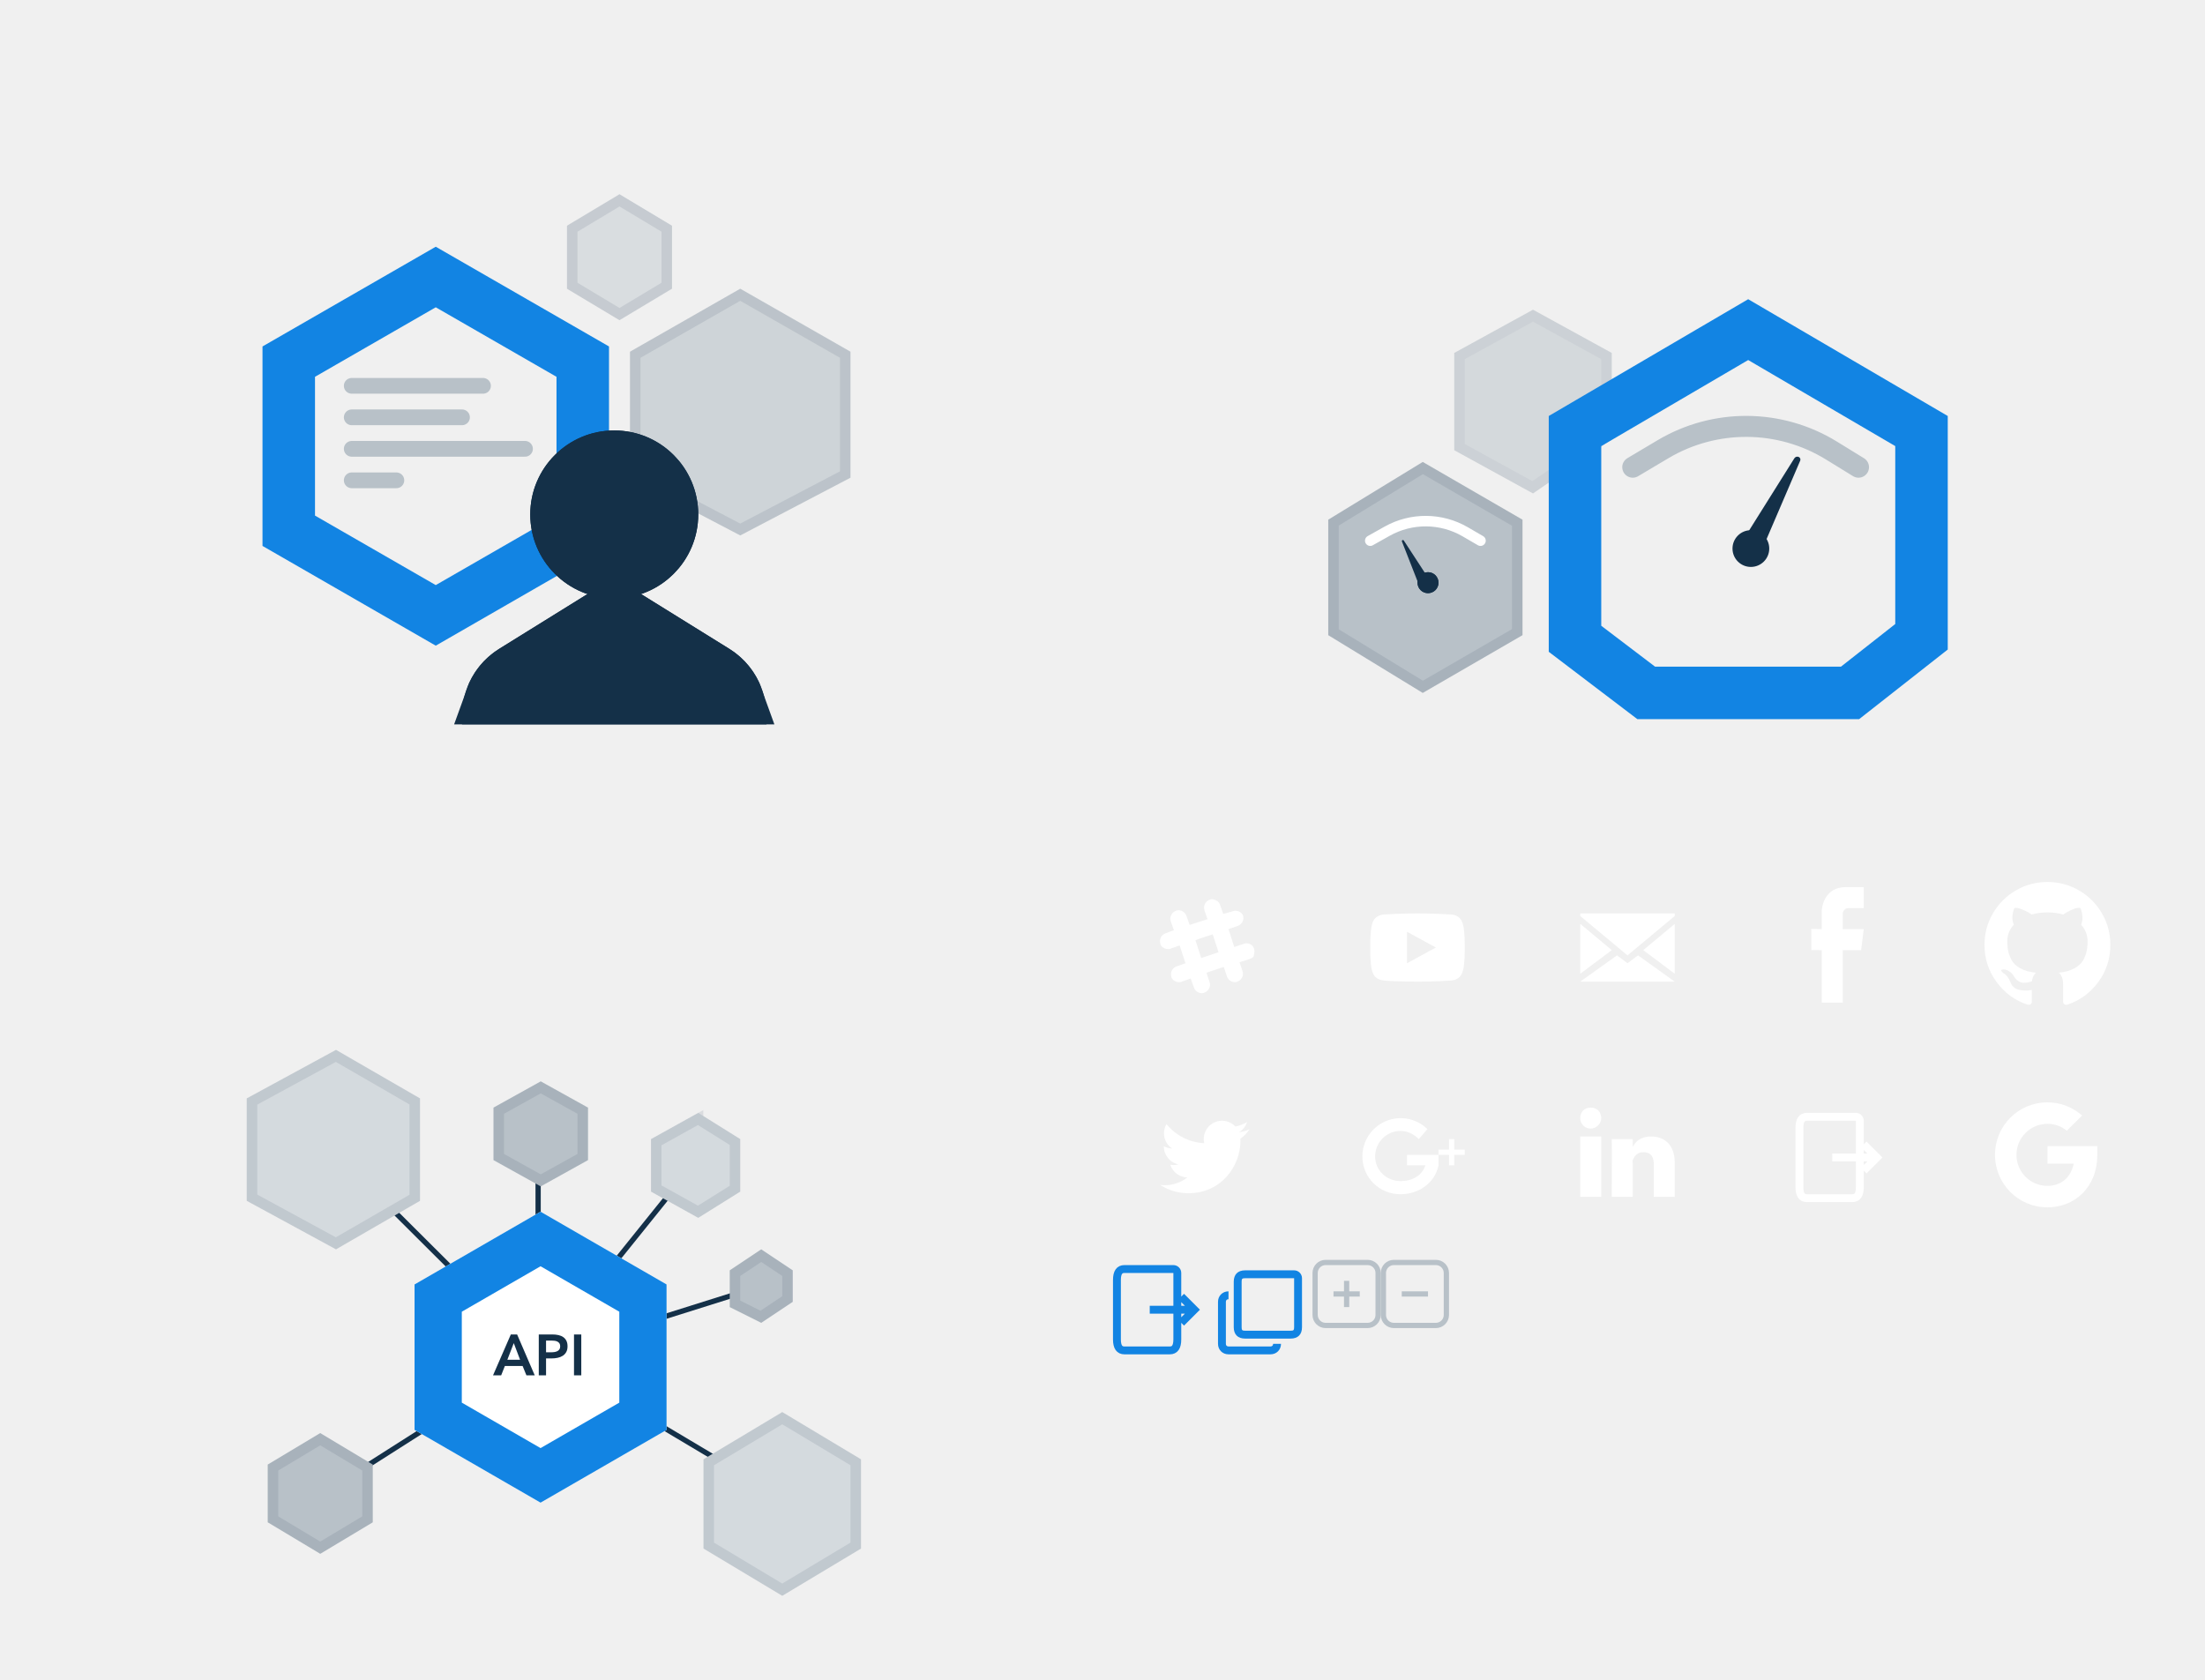
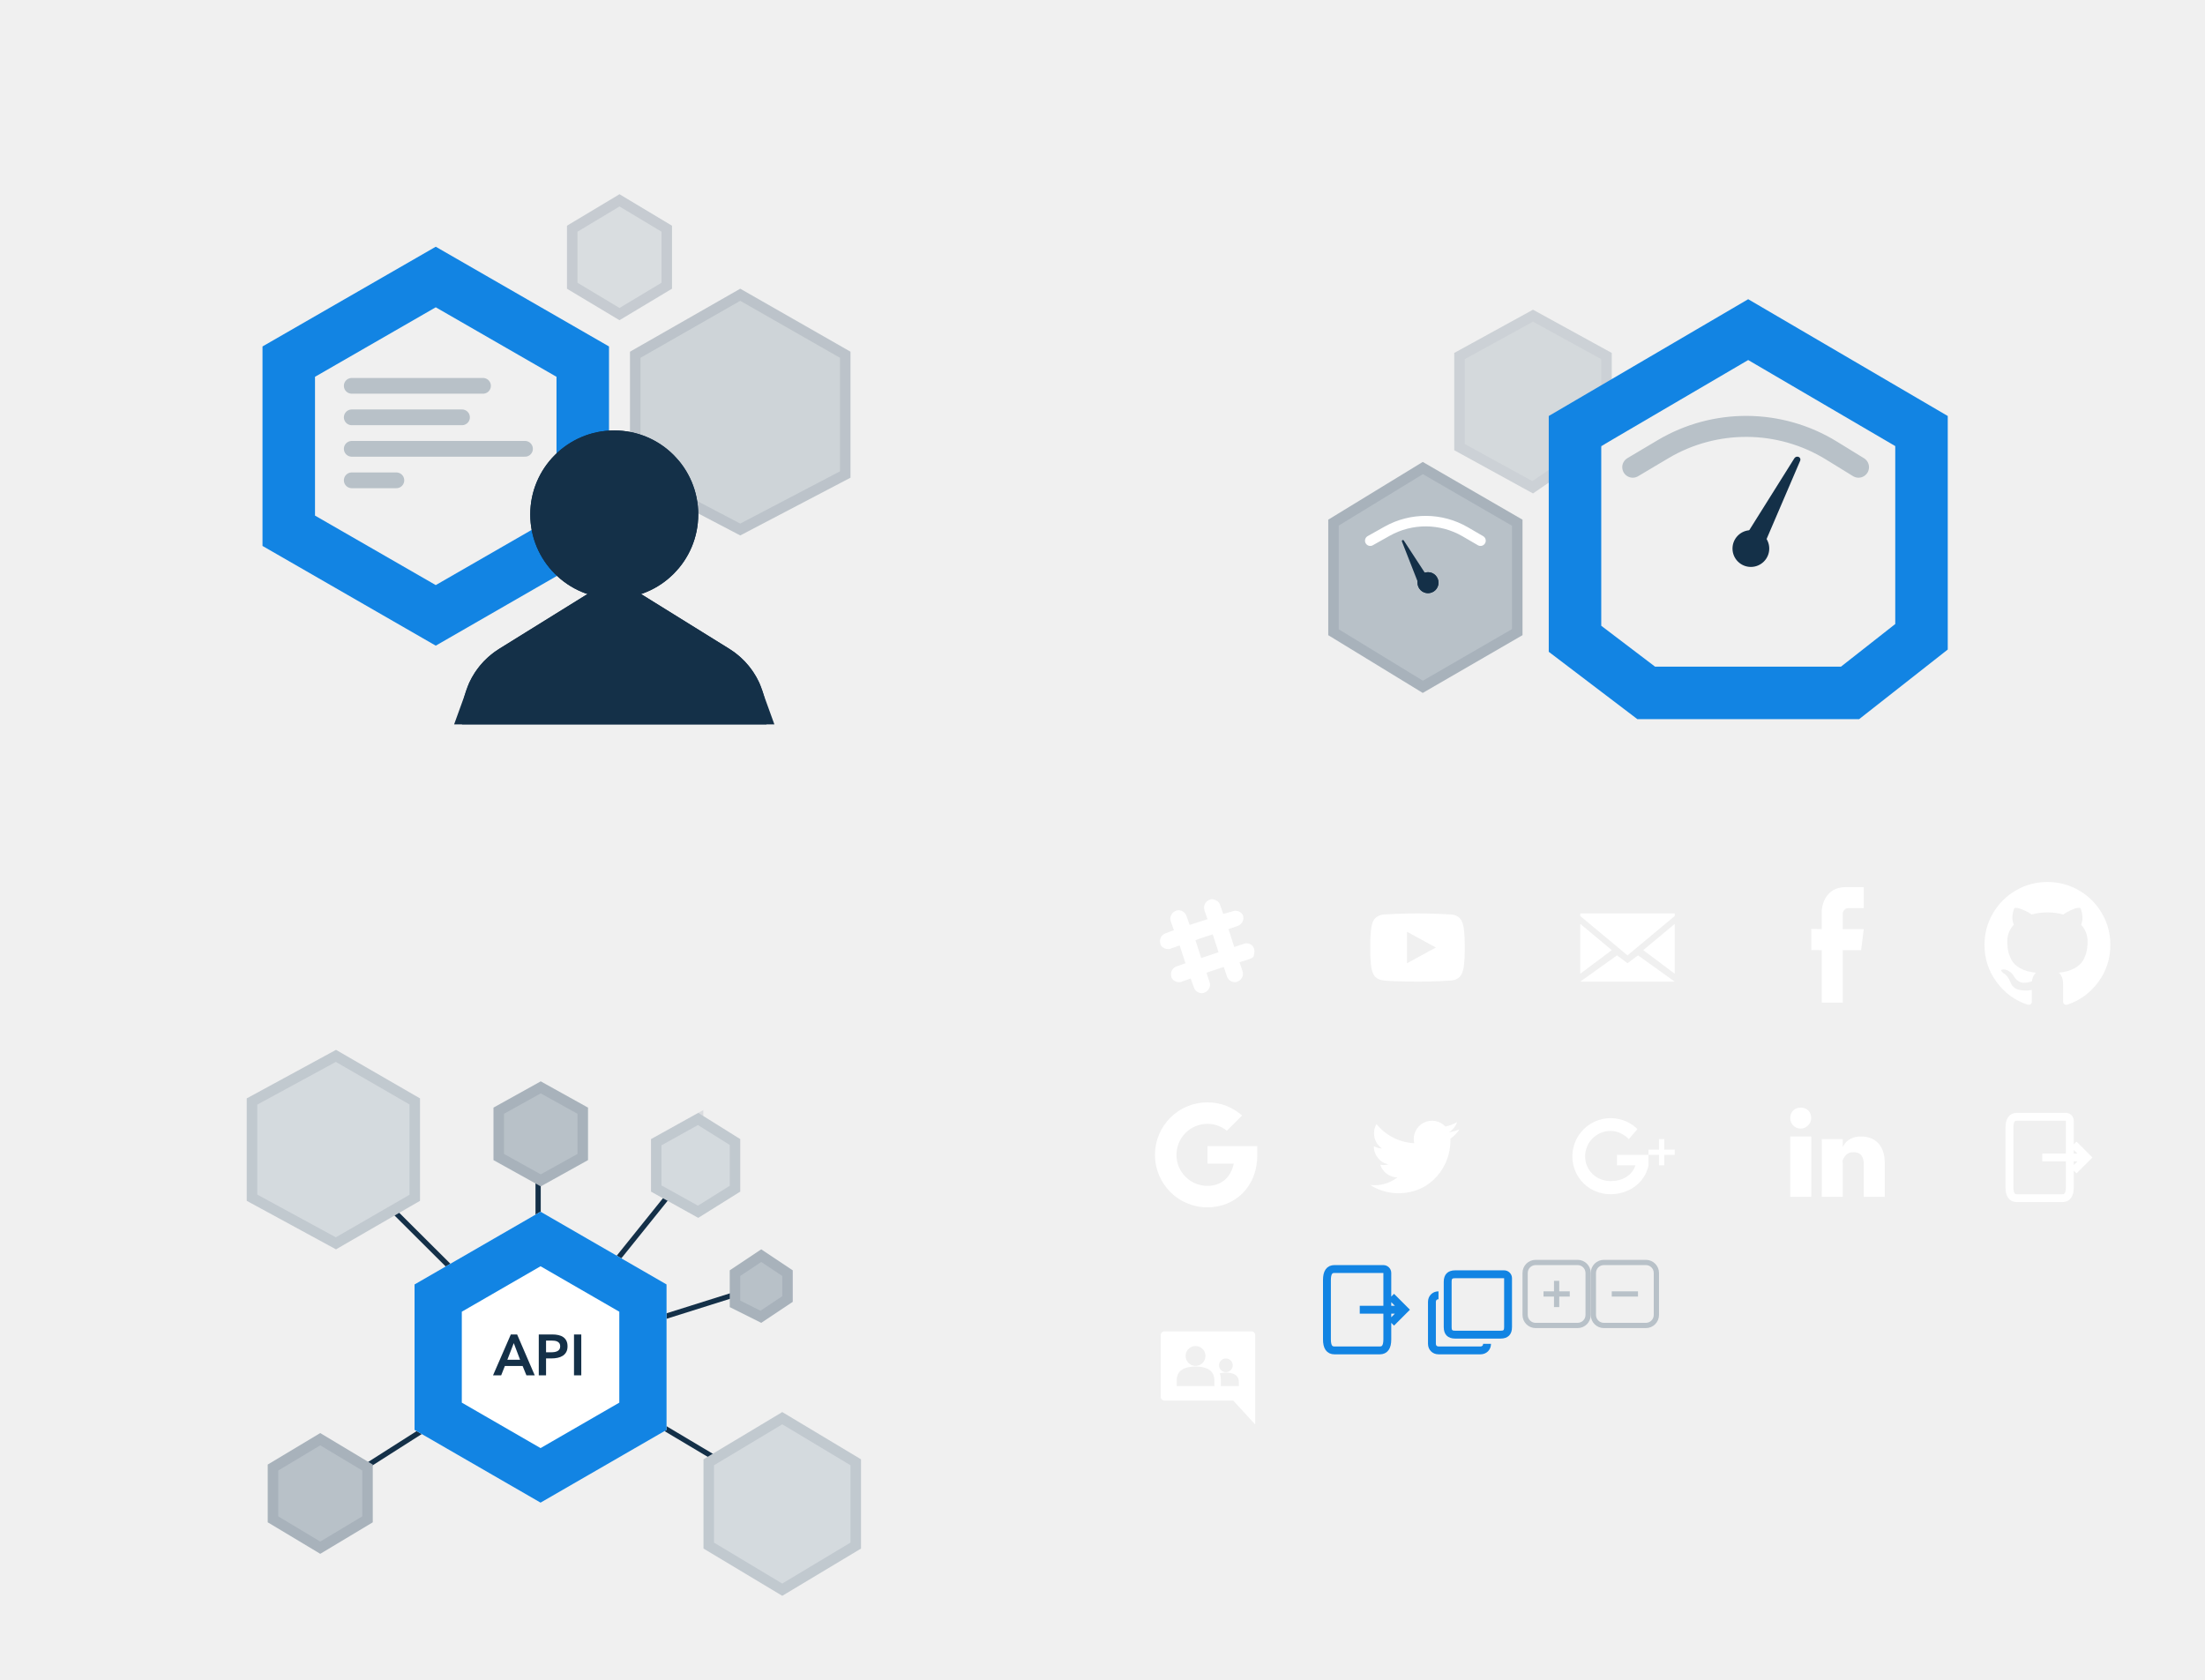
<svg xmlns="http://www.w3.org/2000/svg" xmlns:xlink="http://www.w3.org/1999/xlink" width="420" height="320" viewBox="0 0 420 320">
  <svg width="210" height="160" viewBox="0 0 210 160" id="admin-console">
    <defs>
      <path id="aa" d="M68 0l10 6v12l-10 6-10-6V6z" />
      <path id="ab" d="M91 18l21 12v24L91 65 70 54V30z" />
      <path id="ac" d="M70.164 74.964L88.91 86.6A15 15 0 0 1 96 99.344V101H38v-1.656A15 15 0 0 1 45.09 86.6l18.746-11.636a6 6 0 0 1 6.328 0z" />
      <path id="ad" d="M67 77c8.837 0 16-7.163 16-16s-7.163-16-16-16-16 7.163-16 16 7.163 16 16 16z" />
    </defs>
    <g fill="none" fill-rule="evenodd">
      <path stroke="#1284E3" stroke-width="10" d="M83 52.77L55 68.89v32.22l28 16.12 28-16.12V68.89L83 52.77z" />
      <g transform="translate(50 37)">
        <use fill="#B8C1C8" fill-opacity=".4" xlink:href="#aa" />
        <path stroke="#143048" stroke-opacity=".1" stroke-width="2" d="M68 1.166l-9 5.4v10.868l9 5.4 9-5.4V6.566l-9-5.4z" />
      </g>
      <g transform="translate(50 37)">
        <use fill="#B8C1C8" fill-opacity=".6" xlink:href="#ab" />
        <path stroke="#143048" stroke-opacity=".1" stroke-width="2" d="M91 19.152L71 30.58v22.815L91 63.87l20-10.476V30.58L91 19.152z" />
      </g>
      <g transform="translate(50 37)">
        <use fill="#143048" xlink:href="#ac" />
        <path stroke="#143048" stroke-width="10" d="M43.576 96h46.848a10 10 0 0 0-4.15-5.152L67.527 79.212a1 1 0 0 0-1.054 0L47.726 90.848A10 10 0 0 0 43.576 96z" />
      </g>
      <g transform="translate(50 37)">
        <use fill="#143048" xlink:href="#ad" />
        <path stroke="#143048" stroke-width="10" d="M67 72c6.075 0 11-4.925 11-11s-4.925-11-11-11-11 4.925-11 11 4.925 11 11 11z" />
      </g>
      <path d="M67 73.5h25m-25 6h21m-21 12h8.5m-8.5-6h33" stroke="#B8C1C8" stroke-linecap="round" stroke-width="3" />
    </g>
  </svg>
  <svg width="210" height="160" viewBox="0 0 210 160" id="api-console" y="160">
    <defs>
      <path id="ba" d="M55.963 30.829l24 13.856v27.713l-24 13.856-24-13.856V44.685z" />
      <path id="bb" d="M17 0l16 9.243v19.514L17 38 0 28.757V9.243z" />
      <path id="bc" d="M102 69l15 9v17l-15 9-15-9V78z" />
      <path id="bd" d="M14 73l10 6v11l-10 6-10-6V79z" />
      <path id="be" d="M56 6l9 5v10l-9 5-9-5V11z" />
      <path id="bf" d="M86 12l8 5v10l-8 5-9-5V17z" />
      <path id="bg" d="M98 38l6 4v6l-6 4-6-3v-7z" />
    </defs>
    <g fill="none" fill-rule="evenodd">
      <path stroke="#143048" stroke-linecap="square" d="M61.172 124.798l41.557-26.465m.001 0l42.745-13.457M103 98l47 28m-47.5-28V53m.23 45.333l-39.975-39.84m39.975 39.84l29.288-36.413" />
      <g transform="translate(47 40)">
        <use fill="#FFF" xlink:href="#ba" />
        <path stroke="#1284E3" stroke-width="9" d="M55.963 36.025l-19.5 11.258V69.8l19.5 11.258 19.5-11.258V47.283l-19.5-11.258z" />
      </g>
      <g transform="translate(47 40)">
        <use fill="#D4DADE" xlink:href="#bb" />
        <path stroke="#143048" stroke-opacity=".1" stroke-width="2" d="M16.985 1.146L1 9.838v18.324l15.985 8.692L32 28.18V9.82L16.985 1.146z" />
      </g>
      <g transform="translate(47 40)">
        <use fill="#D4DADE" xlink:href="#bc" />
        <path stroke="#143048" stroke-opacity=".1" stroke-width="2" d="M102 70.166l-14 8.4v15.868l14 8.4 14-8.4V78.566l-14-8.4z" />
      </g>
      <g transform="translate(47 40)">
        <use fill="#B8C1C8" xlink:href="#bd" />
        <path stroke="#143048" stroke-opacity=".1" stroke-width="2" d="M14 74.166l-9 5.4v9.868l9 5.4 9-5.4v-9.868l-9-5.4z" />
      </g>
      <g transform="translate(47 40)">
        <use fill="#B8C1C8" xlink:href="#be" />
        <path stroke="#143048" stroke-opacity=".1" stroke-width="2" d="M56 7.144l-8 4.444v8.824l8 4.444 8-4.444v-8.824l-8-4.444z" />
      </g>
      <g transform="translate(47 40)">
        <use fill="#D4DADE" xlink:href="#bf" />
        <path stroke="#143048" stroke-opacity=".1" stroke-width="2" d="M85.97 13.16L78 17.589v8.824l7.97 4.427L93 26.446v-8.892l-7.03-4.393z" />
      </g>
      <g transform="translate(47 40)">
        <use fill="#B8C1C8" xlink:href="#bg" />
        <path stroke="#143048" stroke-opacity=".1" stroke-width="2" d="M98 39.202l-5 3.333v5.847l4.928 2.464L103 47.465v-4.93l-5-3.333z" />
      </g>
      <path fill="#143048" d="M97.3 94.212h1.199l3.355 7.788h-1.584l-.726-1.782h-3.377L95.463 102h-1.551l3.388-7.788zm1.76 4.818l-1.199-3.168-1.221 3.168h2.42zm3.564-4.818h2.541c.447 0 .85.04 1.21.121.36.08.667.213.924.396.257.183.455.418.594.704.14.286.209.63.209 1.034 0 .433-.08.796-.242 1.089-.161.293-.38.53-.654.71a2.87 2.87 0 0 1-.963.39c-.367.08-.755.121-1.166.121h-1.067V102h-1.386v-7.788zm2.354 3.399c.227 0 .444-.016.649-.05.205-.033.389-.091.55-.176.161-.084.29-.2.385-.346.095-.147.143-.337.143-.572 0-.227-.048-.412-.143-.555a.988.988 0 0 0-.38-.336 1.625 1.625 0 0 0-.538-.16 4.92 4.92 0 0 0-.622-.038h-1.012v2.233h.968zm4.356-3.399h1.386V102h-1.386v-7.788z" />
    </g>
  </svg>
-   <svg width="13" height="13" viewBox="0 0 13 13" id="close" x="263" y="240">
+   <svg width="13" height="13" viewBox="0 0 13 13" id="close" x="303" y="240">
    <g fill="none" fill-rule="evenodd" stroke="#B8C1C8">
      <rect width="12" height="12" x=".5" y=".5" rx="2" />
      <path d="M4 6.5h5" />
    </g>
  </svg>
-   <svg width="20" height="20" viewBox="0 0 20 20" id="copy" x="230" y="240">
+   <svg width="20" height="20" viewBox="0 0 20 20" id="copy" x="270" y="240">
    <g fill="#1284E3">
      <path d="M4 6v1.5c-.312 0-.5.188-.5.5v8c0 .312.188.5.5.5h8c.312 0 .5-.188.5-.5H14c0 1.14-.86 2-2 2H4c-1.14 0-2-.86-2-2V8c0-1.14.86-2 2-2z" />
      <path d="M16.5 3.5H7.167c-.562 0-.667.105-.667.667v8.666c0 .563.104.667.667.667h8.666c.563 0 .667-.104.667-.667V3.5zm1.5 9.333C18 14.224 17.224 15 15.833 15H7.167C5.776 15 5 14.224 5 12.833V4.167C5 2.777 5.776 2 7.167 2H16.5A1.5 1.5 0 0 1 18 3.5v9.333z" />
    </g>
  </svg>
  <svg width="210" height="160" viewBox="0 0 210 160" id="dashboard" x="210">
    <defs>
      <path id="ea" d="M0 33V11L18 0l19 11v22L18 44z" />
      <circle id="eb" cx="19" cy="23" r="2" />
      <path id="ec" d="M0 26.765V8.235L15 0l15 8.235v16.47L15 35z" />
    </defs>
    <g fill="none" fill-rule="evenodd">
      <g transform="translate(43 88)">
        <use fill="#B8C1C8" xlink:href="#ea" />
        <path stroke="#143048" stroke-opacity=".1" stroke-width="2" d="M1 32.44l17.014 10.396L36 32.423V11.577L18.014 1.164 1 11.56v20.878z" />
      </g>
      <path fill="#143048" d="M60.108 111l-3.074-7.85a.2.2 0 0 1 .354-.182L62 110.034l-1.892.966z" />
      <path stroke="#FFF" stroke-linecap="round" stroke-width="2" d="M51 103l3.209-1.802a15 15 0 0 1 14.886.112L72 103" />
      <g transform="translate(43 88)">
        <use fill="#143048" xlink:href="#eb" />
        <circle cx="19" cy="23" r="1" stroke="#143048" stroke-width="2" />
      </g>
      <g transform="translate(67 59)" opacity=".5">
        <use fill="#B8C1C8" xlink:href="#ec" />
        <path stroke="#143048" stroke-opacity=".1" stroke-width="2" d="M1 26.173l13.942 7.654L29 24.18V8.827L15 1.141 1 8.827v17.346z" />
      </g>
      <g transform="translate(85 57)">
        <path fill="#143048" d="M37 45.904l9.783-15.601a.665.665 0 0 1 .813-.263.546.546 0 0 1 .297.721L40.5 48 37 45.904z" />
        <path stroke="#B8C1C8" stroke-linecap="round" stroke-width="4" d="M16 32l5.76-3.423a31 31 0 0 1 32.084.25L59 32" />
        <circle cx="38.5" cy="47.5" r="3.5" fill="#143048" />
        <path stroke="#1284E3" stroke-width="10" d="M18.567 75h38.821L71 64.307V25.113L37.987 5.793 5 25.114v39.573L18.567 75z" />
      </g>
    </g>
  </svg>
  <svg width="40" height="40" viewBox="0 0 40 40" id="email" x="290" y="160">
    <path fill="#FFF" fill-rule="evenodd" d="M11 14h18v13H11V14zm11 8l7 5v-1.5L23 21l6-5v-1.5L20 22l-9-7.5V16l6 5-6 4.5V27l7-5 2 1.5 2-1.5z" />
  </svg>
  <svg width="40" height="40" viewBox="0 0 40 40" id="facebook" x="330" y="160">
    <path fill="#FFF" fill-rule="nonzero" d="M17 13.5V17l-2-.048v4.04L17 21v10h4V21h3.5l.5-4h-4v-3c0-.413.464-1 1-1h3V9h-3.484C17.5 9 17 12.896 17 13.5z" />
  </svg>
  <svg width="40" height="40" viewBox="0 0 40 40" id="github" x="370" y="160">
    <path fill="#FFF" d="M30.367 13.99a11.935 11.935 0 0 0-4.362-4.362c-1.837-1.072-3.842-1.608-6.018-1.608-2.174 0-4.18.536-6.017 1.608a11.934 11.934 0 0 0-4.362 4.362C8.536 15.827 8 17.833 8 20.007c0 2.612.762 4.961 2.287 7.047 1.524 2.087 3.493 3.53 5.907 4.332.281.052.49.015.625-.11a.61.61 0 0 0 .203-.468l-.008-.842a122.66 122.66 0 0 1-.008-1.39l-.36.063a4.58 4.58 0 0 1-.865.054 6.6 6.6 0 0 1-1.085-.109 2.424 2.424 0 0 1-1.046-.468 1.98 1.98 0 0 1-.687-.96l-.156-.359a3.9 3.9 0 0 0-.491-.796c-.224-.291-.45-.489-.68-.593l-.109-.078a1.146 1.146 0 0 1-.202-.187.856.856 0 0 1-.14-.219c-.032-.073-.006-.133.077-.18.084-.047.234-.07.453-.07l.312.047c.208.042.465.166.773.375.306.208.559.478.756.811.24.427.528.752.867.976.338.224.679.335 1.022.335.343 0 .64-.026.89-.078.25-.052.483-.13.702-.234.094-.697.349-1.233.765-1.608a10.688 10.688 0 0 1-1.6-.28 6.37 6.37 0 0 1-1.467-.61 4.202 4.202 0 0 1-1.257-1.045c-.333-.417-.606-.963-.819-1.64-.213-.676-.32-1.456-.32-2.34 0-1.26.411-2.331 1.233-3.216-.385-.947-.349-2.008.11-3.184.301-.094.749-.023 1.342.21.593.235 1.027.435 1.303.602.276.166.497.307.663.421.968-.27 1.967-.406 2.997-.406 1.03 0 2.03.136 2.998.406l.593-.374a8.4 8.4 0 0 1 1.435-.687c.552-.208.974-.266 1.265-.172.468 1.176.51 2.237.125 3.184.822.885 1.233 1.957 1.233 3.216 0 .884-.107 1.667-.32 2.349-.213.681-.489 1.227-.827 1.639-.338.41-.76.757-1.264 1.038a6.382 6.382 0 0 1-1.468.608c-.473.125-1.007.22-1.6.282.541.468.812 1.207.812 2.216v3.293c0 .187.065.343.195.468s.336.161.617.11c2.414-.802 4.383-2.246 5.908-4.332 1.524-2.086 2.286-4.435 2.286-7.047 0-2.175-.537-4.18-1.608-6.017z" />
  </svg>
-   <svg width="40" height="40" viewBox="0 0 40 40" id="google" x="370" y="200">
+   <svg width="40" height="40" viewBox="0 0 40 40" id="google" x="210" y="200">
    <defs>
      <path id="ia" d="M19.483 8.333H10v3.334h5c-.5 2.454-2.227 4.242-5 4.242A5.897 5.897 0 0 1 4.09 10 5.897 5.897 0 0 1 10 4.09c1.41 0 2.682.5 3.682 1.32L16.59 2.5C14.818.955 12.545 0 10 0 4.455 0 0 4.455 0 10s4.455 10 10 10c5 0 9.483-3.636 9.483-10V8.333z" />
    </defs>
    <use fill="#FFF" fill-rule="evenodd" transform="translate(10 10)" xlink:href="#ia" />
  </svg>
-   <svg width="40" height="40" viewBox="0 0 40 40" id="google-plus" x="250" y="200">
+   <svg viewBox="0 0 40 40" width="40" height="40" id="google-groups" x="210" y="240">
+     <path d="M28.367 13.62H11.81a.722.722 0 0 0-.722.722v11.744c0 .398.323.722.722.722H24.9l4.19 4.558V14.342a.722.722 0 0 0-.722-.722zm-10.644 2.797a1.892 1.892 0 1 1 0 3.784 1.892 1.892 0 0 1 0-3.784zm3.583 7.63H14.14v-1.102c0-1.979 1.604-2.617 3.583-2.617 1.98 0 3.583.638 3.583 2.617v1.103zm2.196-5.258a1.304 1.304 0 1 1 .001 2.608 1.304 1.304 0 0 1-.001-2.608zm2.47 5.259h-3.423v-1.103c0-.508-.078-.945-.207-1.322.346-.097.74-.138 1.16-.138 1.364 0 2.47.439 2.47 1.803z" fill="#fff" />
+   </svg>
+   <svg width="40" height="40" viewBox="0 0 40 40" id="google-plus" x="290" y="200">
    <path d="M18 20v2h3.5c-.62 1.971-2.536 3-4.711 3-2.684 0-4.86-2.02-4.86-4.704a4.859 4.859 0 0 1 4.86-4.859c1.35 0 2.58.673 3.461 1.563l1.639-1.91A7.289 7.289 0 0 0 9.5 20.296c0 4.025 3.225 7.204 7.25 7.204 3.526 0 6.575-2.173 7.25-5.5v-2h-6zm11-1h-2v-2h-1v2h-2v1h2v2h1v-2h2z" fill="#FFF" />
  </svg>
-   <svg width="40" height="40" viewBox="0 0 40 40" id="linkedin" x="290" y="200">
+   <svg width="40" height="40" viewBox="0 0 40 40" id="linkedin" x="330" y="200">
    <path fill="#FFF" d="M29 21.5V28h-4v-6c.07-1.521-.499-2.552-2-2.5-1.007-.052-1.654.643-2 1.5-.042.055-.068.389 0 .5V28h-4s.053-10.181 0-11h4v1.5c.454-.908 1.386-2 3.5-2 2.56 0 4.5 1.606 4.5 5zM13 11c-1.25 0-2 .864-2 2 0 1.11.87 2 2 2 1 0 2-.89 2-2-.026-1.136-.75-2-2-2zm-2 17h4V16.5h-4V28z" />
  </svg>
-   <svg width="20" height="20" viewBox="0 0 20 20" id="logout" x="210" y="240">
+   <svg width="20" height="20" viewBox="0 0 20 20" id="logout" x="250" y="240">
    <path d="M14.25 15.167V2.5a.75.75 0 0 0-.75-.75H4.167c-.926 0-1.417.642-1.417 2.083v11.334c0 1.441.49 2.083 1.417 2.083h8.666c.926 0 1.417-.642 1.417-2.083zM9 9.5h8M15 7l2.5 2.5L15 12" fill="none" fill-rule="evenodd" stroke="#1284E3" stroke-width="1.5" />
  </svg>
-   <svg width="40" height="40" viewBox="0 0 40 40" id="logout-white" x="330" y="200">
+   <svg width="40" height="40" viewBox="0 0 40 40" id="logout-white" x="370" y="200">
    <path d="M24.25 26.167V13.5a.75.75 0 0 0-.75-.75h-9.333c-.926 0-1.417.642-1.417 2.083v11.334c0 1.441.49 2.083 1.417 2.083h8.666c.926 0 1.417-.642 1.417-2.083zM19 20.5h8M25 18l2.5 2.5L25 23" fill="none" fill-rule="evenodd" stroke="#FFF" stroke-width="1.5" />
  </svg>
-   <svg width="13" height="13" viewBox="0 0 13 13" id="open" x="250" y="240">
+   <svg width="13" height="13" viewBox="0 0 13 13" id="open" x="290" y="240">
    <g fill="none" fill-rule="evenodd" stroke="#B8C1C8">
      <rect width="12" height="12" x=".5" y=".5" rx="2" />
      <path d="M4 6.5h5M6.5 9V4" />
    </g>
  </svg>
  <svg id="slack" viewBox="0 0 40 40" width="40" height="40" x="210" y="160">
-     <style>.ost0{fill:#fff}</style>
-     <path class="ost0" d="M28.9 20.8c-.2-.7-.8-1.1-1.5-1.1-.2 0-.3 0-.5.1l-1.8.6L24 17l1.7-.6c.7-.2 1.3-1 1.1-1.8v-.1c-.2-.6-.8-1-1.5-1-.2 0-.3 0-.5.1l-1.8.5-.6-1.7c-.1-.4-.4-.7-.8-.9-.2-.1-.5-.2-.7-.2-.2 0-.3 0-.5.1-.8.3-1.2 1.1-1 1.9v.1l.6 1.7-3.4 1.1-.6-1.7c-.2-.6-.8-1.1-1.5-1.1-.2 0-.3 0-.5.1-.8.3-1.3 1.2-1 2l.6 1.7-1.6.6c-.8.3-1.2 1.1-1 1.9v.1c.2.6.8 1 1.5 1 .2 0 .4 0 .5-.1.6-.2 1.2-.4 1.7-.6l1.1 3.4-1.7.6c-.8.3-1.2 1.1-1 1.9v.1c.2.6.8 1 1.5 1 .2 0 .4 0 .5-.1l1.7-.6.6 1.7c.2.6.8 1.1 1.5 1.1.2 0 .3 0 .5-.1.8-.3 1.3-1.2 1-2l-.6-1.8 3.3-1.1.6 1.8c.2.6.8 1.1 1.5 1.1.2 0 .3 0 .5-.1.8-.3 1.2-1.1 1-1.9l-.6-1.8 1.9-.6s.6-.2.8-.5c.1-.5.2-1 .1-1.4zm-10.1 1.7l-1.1-3.4c1.3-.5 2.4-.8 3.3-1.1l1.1 3.4-3.3 1.1z" />
+     <style>.pst0{fill:#fff}</style>
+     <path class="pst0" d="M28.9 20.8c-.2-.7-.8-1.1-1.5-1.1-.2 0-.3 0-.5.1l-1.8.6L24 17l1.7-.6c.7-.2 1.3-1 1.1-1.8v-.1c-.2-.6-.8-1-1.5-1-.2 0-.3 0-.5.1l-1.8.5-.6-1.7c-.1-.4-.4-.7-.8-.9-.2-.1-.5-.2-.7-.2-.2 0-.3 0-.5.1-.8.3-1.2 1.1-1 1.9v.1l.6 1.7-3.4 1.1-.6-1.7c-.2-.6-.8-1.1-1.5-1.1-.2 0-.3 0-.5.1-.8.3-1.3 1.2-1 2l.6 1.7-1.6.6c-.8.3-1.2 1.1-1 1.9v.1c.2.6.8 1 1.5 1 .2 0 .4 0 .5-.1.6-.2 1.2-.4 1.7-.6l1.1 3.4-1.7.6c-.8.3-1.2 1.1-1 1.9v.1c.2.6.8 1 1.5 1 .2 0 .4 0 .5-.1l1.7-.6.6 1.7c.2.6.8 1.1 1.5 1.1.2 0 .3 0 .5-.1.8-.3 1.3-1.2 1-2l-.6-1.8 3.3-1.1.6 1.8c.2.6.8 1.1 1.5 1.1.2 0 .3 0 .5-.1.8-.3 1.2-1.1 1-1.9l-.6-1.8 1.9-.6s.6-.2.8-.5c.1-.5.2-1 .1-1.4zm-10.1 1.7l-1.1-3.4c1.3-.5 2.4-.8 3.3-1.1l1.1 3.4-3.3 1.1z" />
  </svg>
-   <svg width="40" height="40" viewBox="0 0 40 40" id="twitter" x="210" y="200">
+   <svg width="40" height="40" viewBox="0 0 40 40" id="twitter" x="250" y="200">
    <path fill="#FFF" d="M28.001 15.134a6.965 6.965 0 0 1-2.002.55 3.502 3.502 0 0 0 1.533-1.929c-.676.4-1.422.69-2.216.847a3.488 3.488 0 0 0-5.943 3.18 9.902 9.902 0 0 1-7.188-3.645 3.461 3.461 0 0 0-.472 1.753c0 1.21.616 2.278 1.55 2.903a3.488 3.488 0 0 1-1.579-.438v.044a3.491 3.491 0 0 0 2.797 3.42c-.292.078-.6.122-.919.122-.225 0-.443-.023-.656-.065a3.49 3.49 0 0 0 3.257 2.422 6.997 6.997 0 0 1-4.331 1.49c-.282 0-.559-.016-.832-.047a9.858 9.858 0 0 0 5.346 1.569c6.416 0 9.923-5.314 9.923-9.923l-.012-.451a6.965 6.965 0 0 0 1.744-1.802z" />
  </svg>
  <svg width="40" height="40" viewBox="0 0 40 40" id="youtube" x="250" y="160">
    <path fill="#FFF" fill-rule="nonzero" d="M28.1 14.975c.528.561.714 1.832.714 1.832S29 18.314 29 19.82v1.39c0 1.476-.186 2.983-.186 2.983s-.186 1.27-.714 1.832c-.683.71-1.459.739-1.8.768C23.786 27 20 27 20 27s-4.686-.03-6.114-.177c-.403-.089-1.303-.06-1.986-.798-.528-.561-.714-1.832-.714-1.832S11 22.716 11 21.21v-1.39c0-1.506.186-3.013.186-3.013s.155-1.27.714-1.832c.683-.71 1.459-.739 1.8-.768C16.214 14.03 20 14 20 14s3.786.03 6.3.207c.341.03 1.117.03 1.8.768zM18 17.5v6l5.5-3-5.5-3z" />
  </svg>
</svg>
